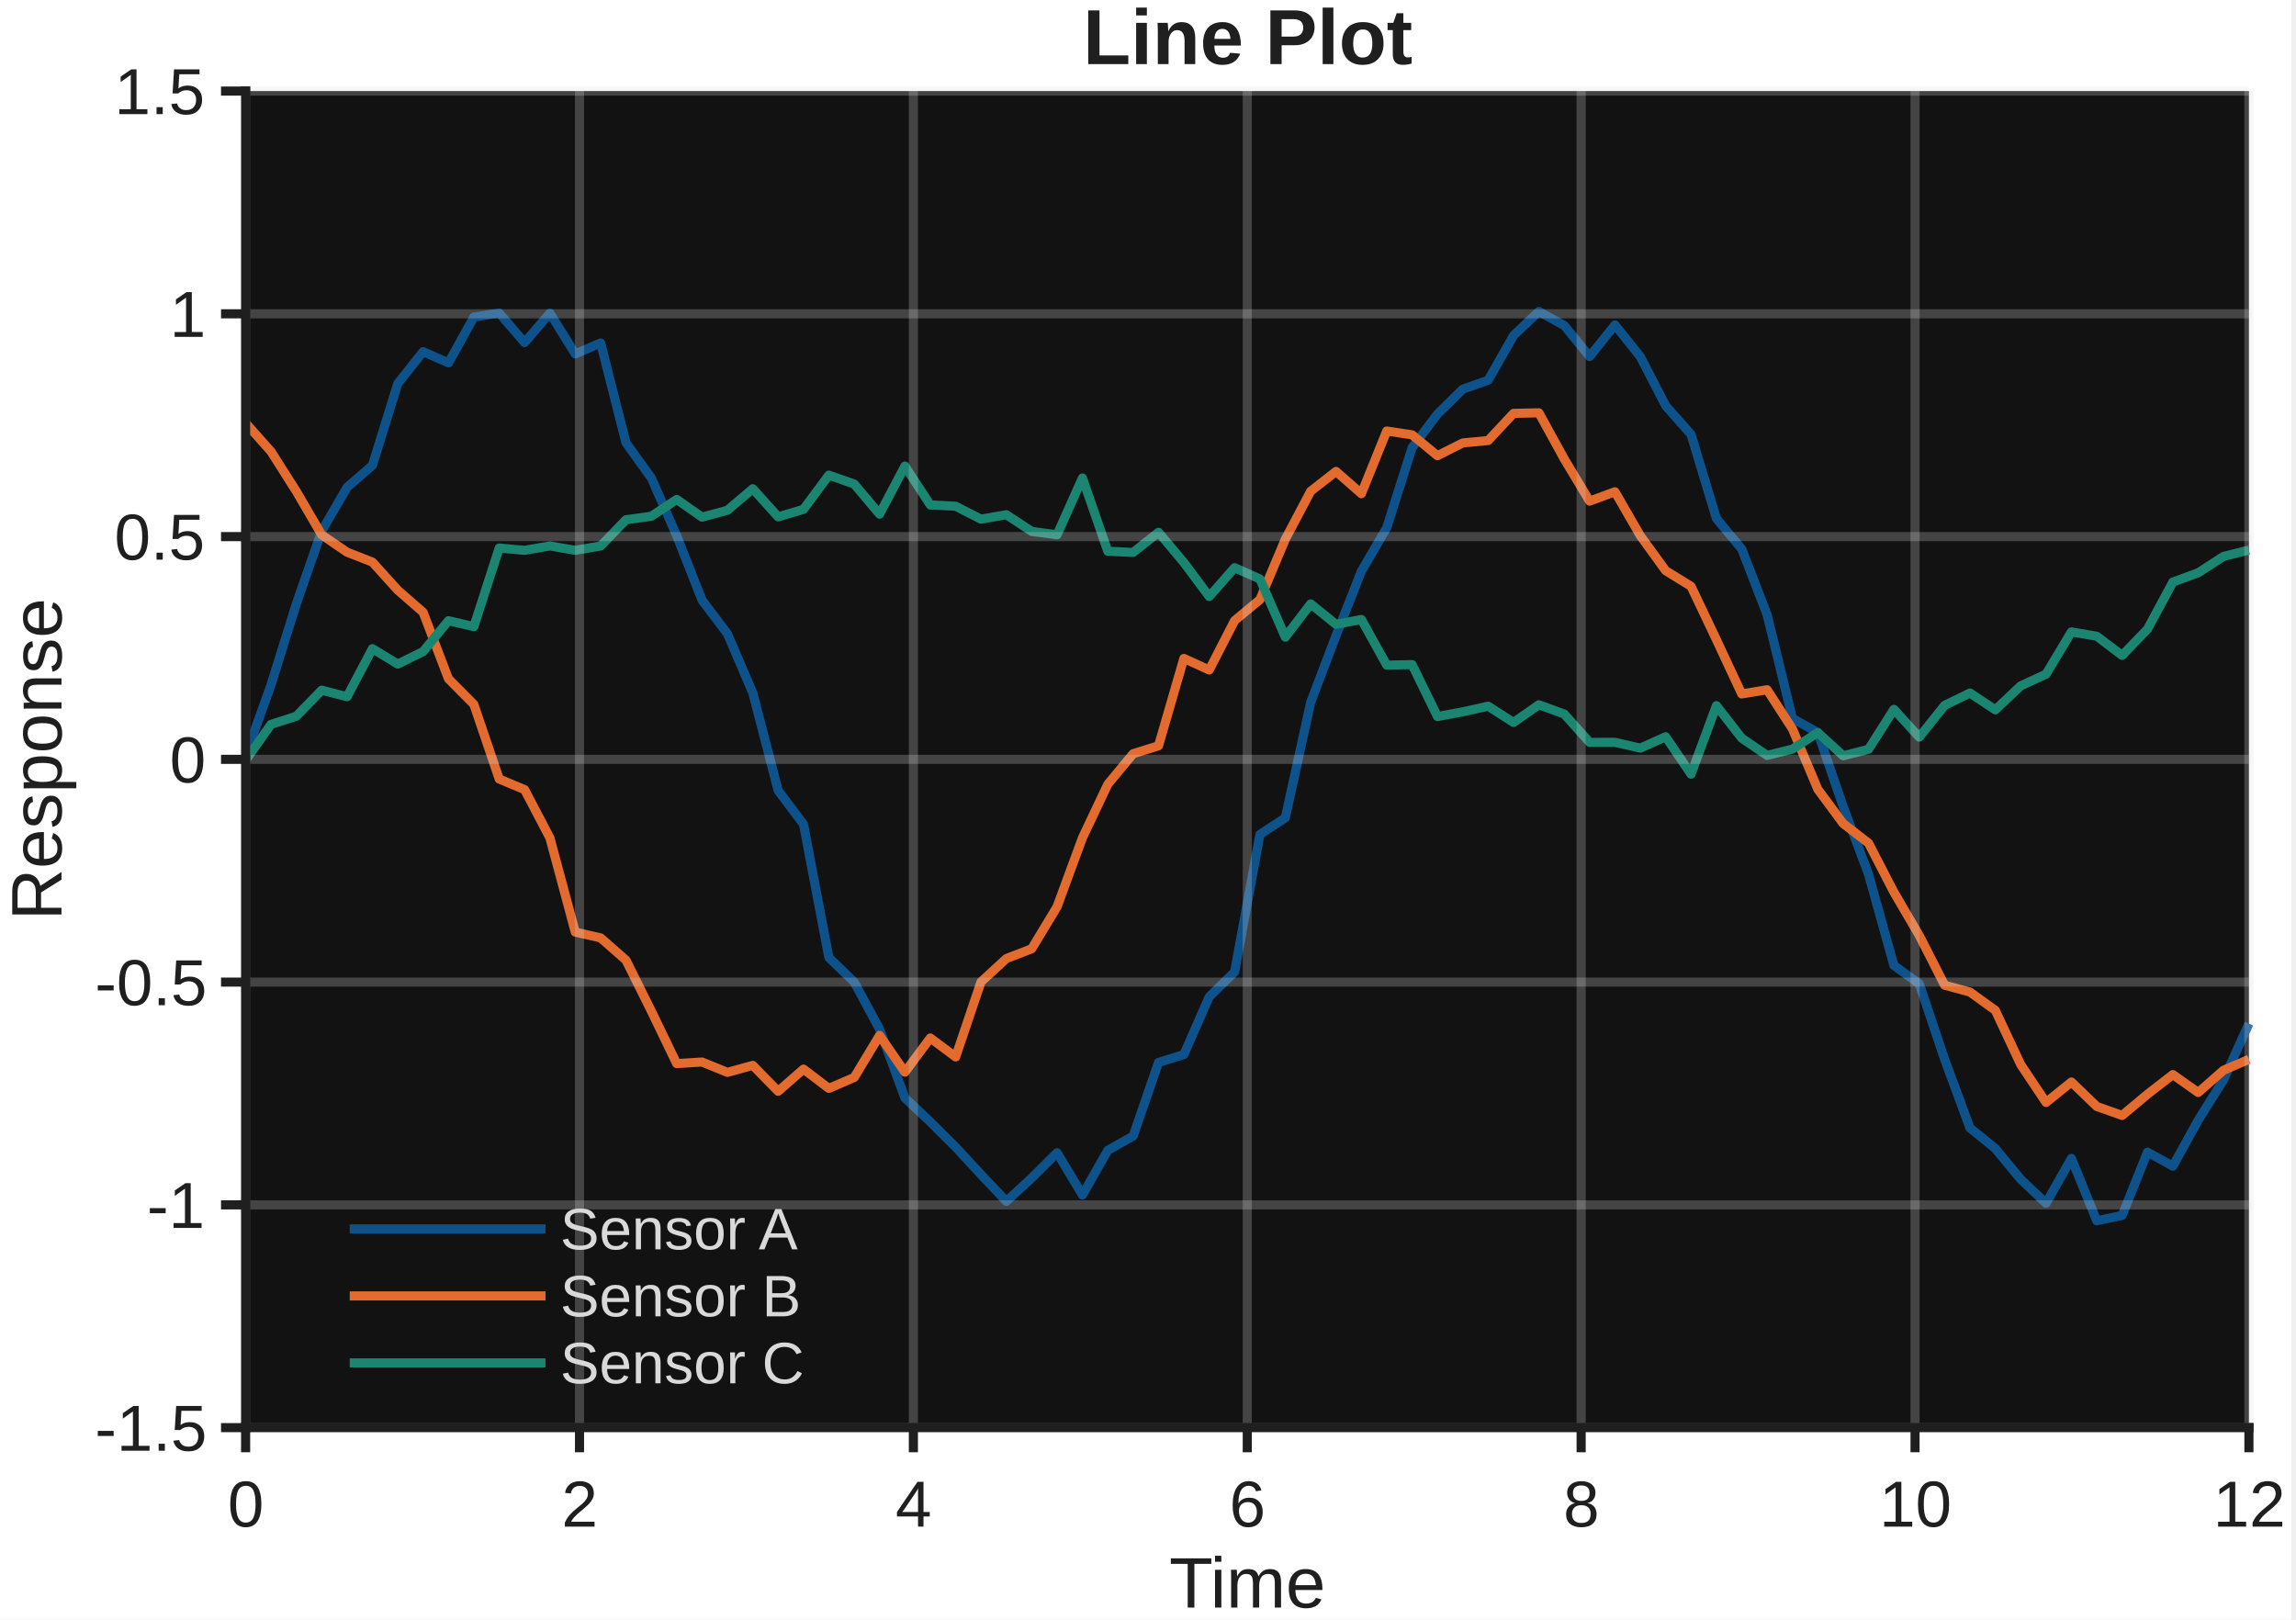
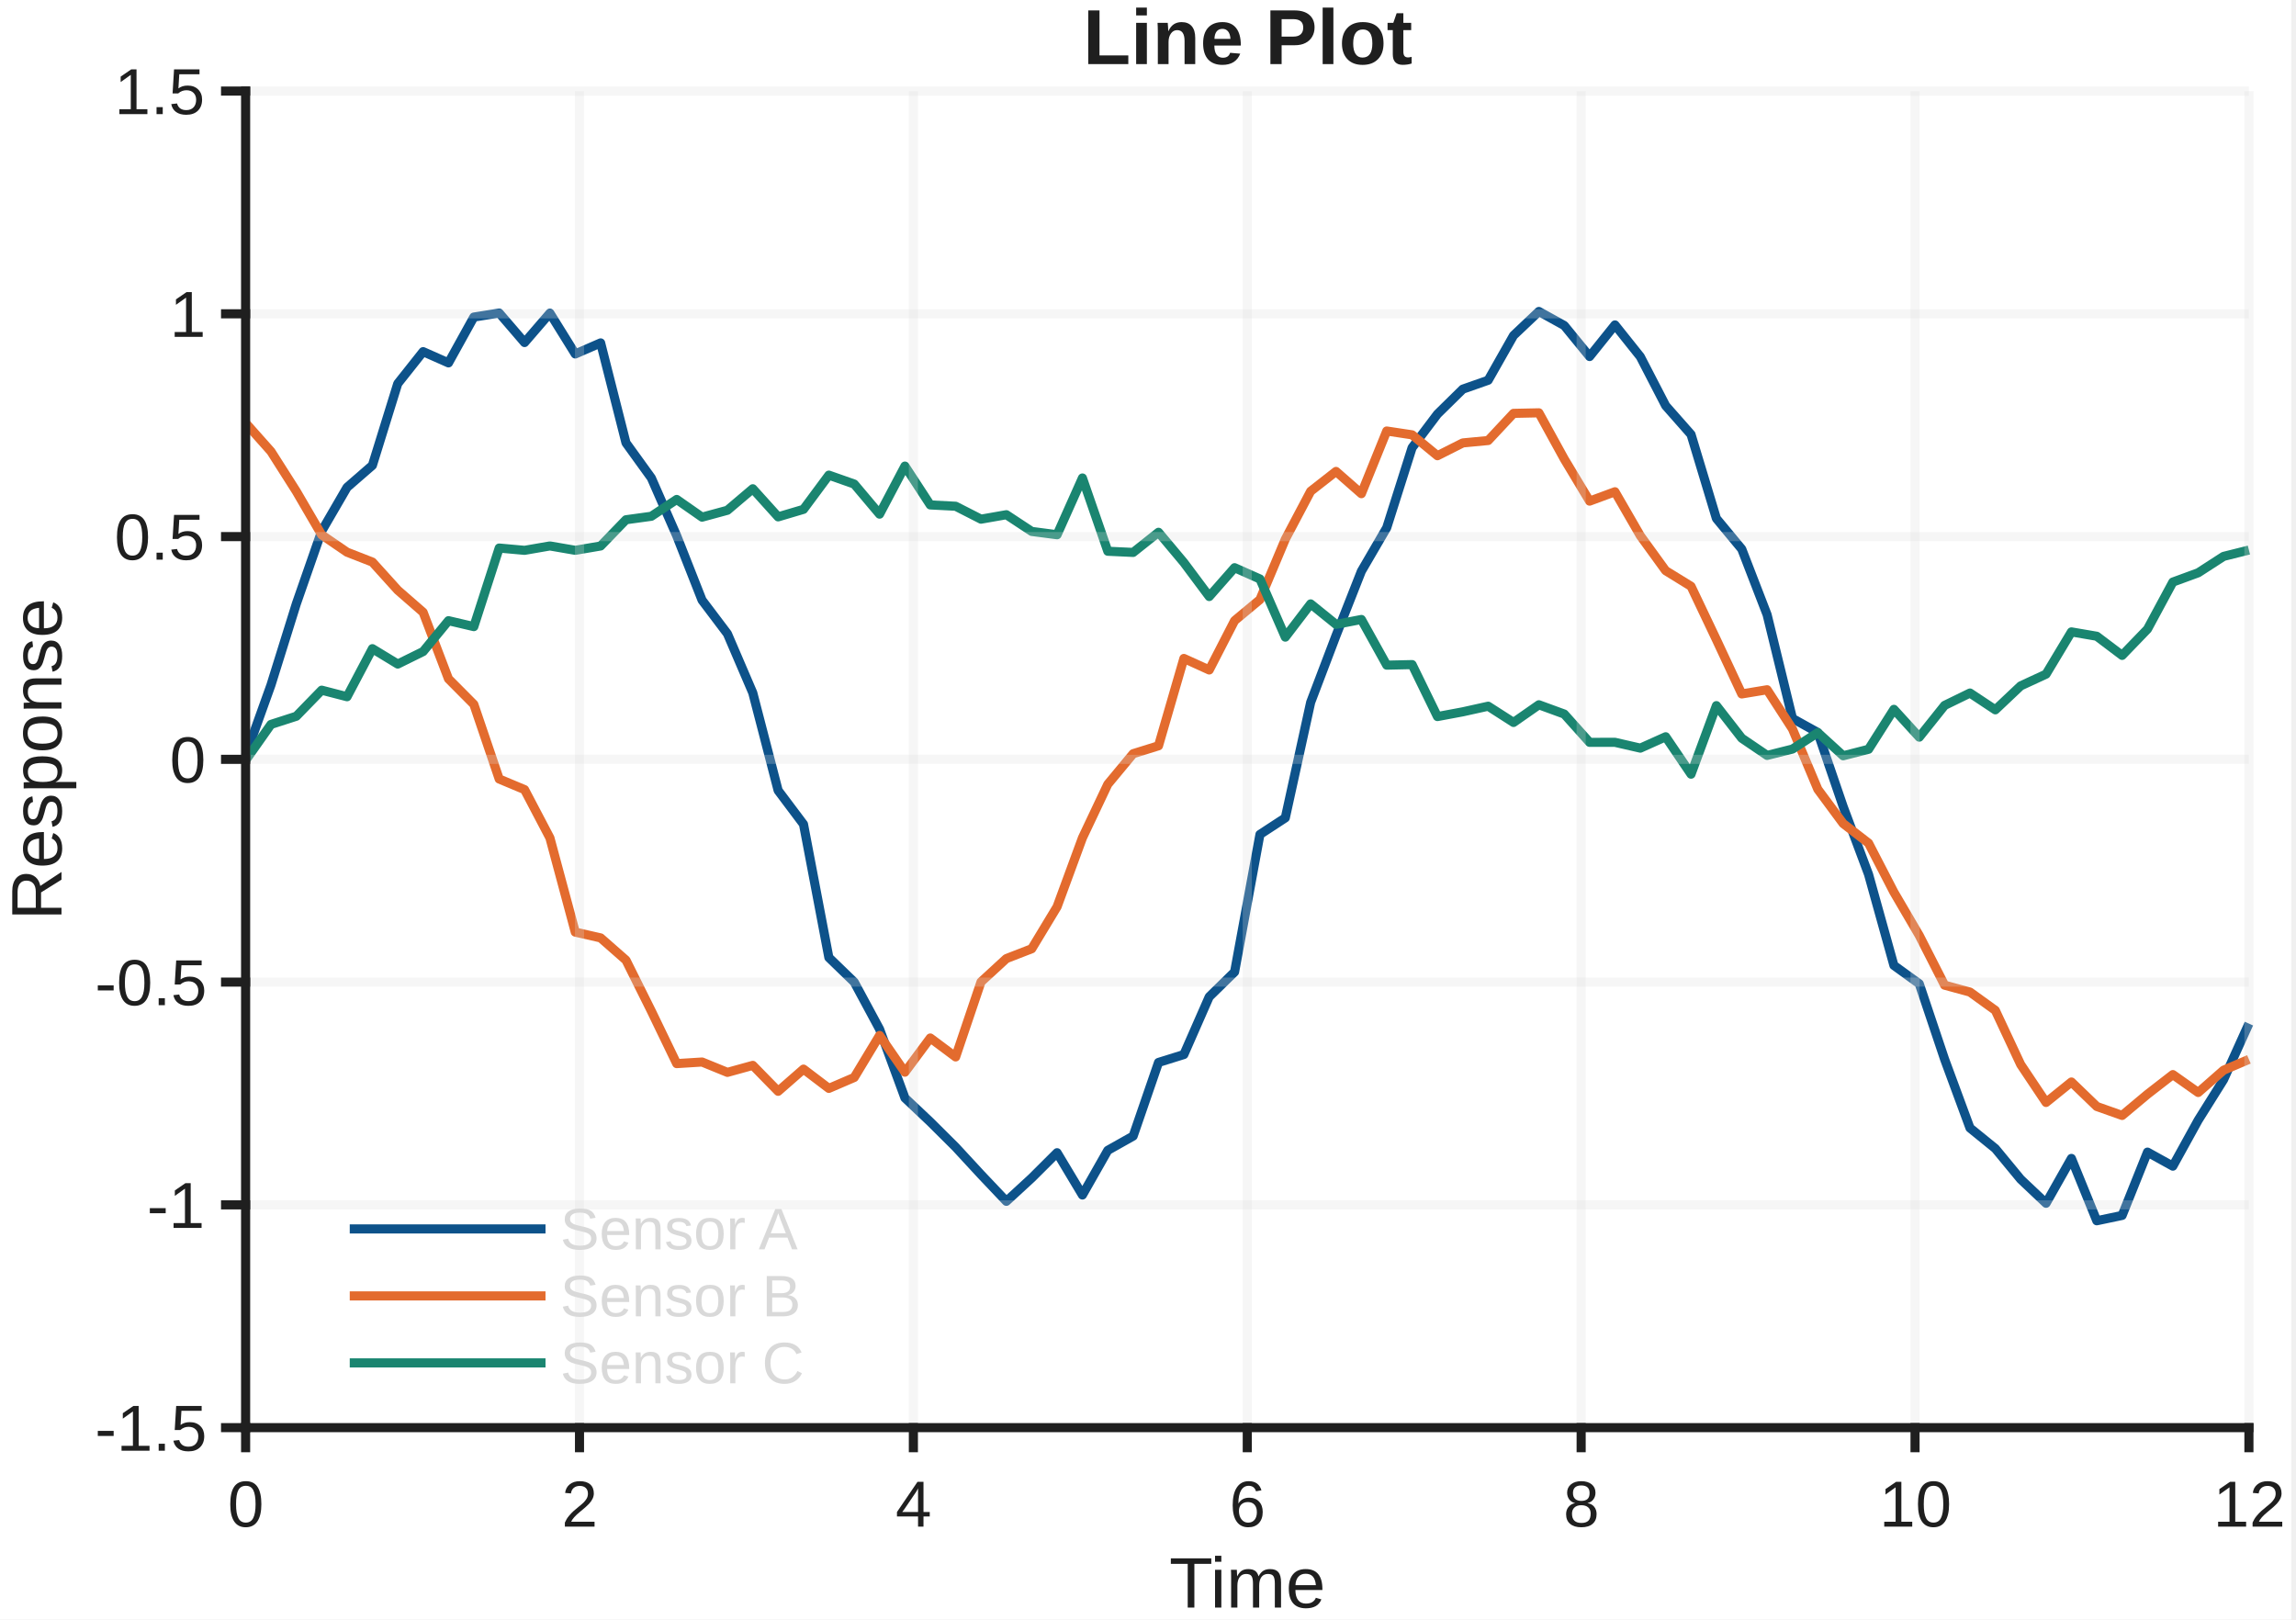
<svg xmlns="http://www.w3.org/2000/svg" width="124.531mm" height="87.842mm" viewBox="0 0 353 249" version="1.2" baseProfile="tiny">
  <defs>
</defs>
  <g fill="none" stroke="black" stroke-width="1" fill-rule="evenodd" stroke-linecap="square" stroke-linejoin="bevel">
    <g fill="#ffffff" fill-opacity="1" stroke="none" transform="matrix(0.5,0,0,0.5,-13.7382,-5)" font-family=".AppleSystemUIFont" font-size="13" font-weight="400" font-style="normal">
      <path vector-effect="none" fill-rule="evenodd" d="M26,9 L732,9 L732,508 L26,508 L26,9" />
    </g>
-     <g fill="#121212" fill-opacity="1" stroke="none" transform="matrix(5e-05,0,0,5e-05,-13.7382,-5)" font-family=".AppleSystemUIFont" font-size="13" font-weight="400" font-style="normal">
+     <g fill="#ffffff" fill-opacity="1" stroke="none" transform="matrix(5e-05,0,0,5e-05,-13.7382,-5)" font-family=".AppleSystemUIFont" font-size="13" font-weight="400" font-style="normal">
      <path vector-effect="none" fill-rule="evenodd" d="M1.03e+06,380000 L1.03e+06,4.49e+06 L7.19e+06,4.49e+06 L7.19e+06,380000 L1.03e+06,380000" />
    </g>
    <g fill="#1f1f1f" fill-opacity="1" stroke="#1f1f1f" stroke-opacity="1" stroke-width="1" stroke-linecap="square" stroke-linejoin="bevel" transform="matrix(0.5,0,0,0.5,166.512,10)" font-family="Arial" font-size="24" font-weight="700" font-style="normal">
      <text fill="#1f1f1f" fill-opacity="1" stroke="none" xml:space="preserve" x="0" y="-0.281" font-family="Arial" font-size="24" font-weight="700" font-style="normal">Line Plot</text>
    </g>
    <g fill="none" stroke="#0d528a" stroke-opacity="1" stroke-width="2.8" stroke-linecap="butt" stroke-linejoin="round" transform="matrix(0.5,0,0,0.5,-13.7382,-5)" font-family="Arial" font-size="24" font-weight="700" font-style="normal">
      <polyline fill="none" vector-effect="none" points="103,242.368 110.797,220.649 118.595,195.669 126.392,173.301 134.19,159.868 141.987,153.095 149.785,127.956 157.582,118.133 165.38,121.588 173.177,107.498 180.975,106.258 188.772,115.33 196.57,106.293 204.367,118.844 212.165,115.444 219.962,146.177 227.759,156.971 235.557,174.756 243.354,194.551 251.152,204.875 258.949,223.047 266.747,253.076 274.544,263.451 282.342,304.437 290.139,311.99 297.937,326.454 305.734,347.616 313.532,354.979 321.329,362.734 329.127,371.18 336.924,379.408 344.722,372.231 352.519,364.463 360.316,377.466 368.114,363.733 375.911,359.346 383.709,336.704 391.506,334.272 399.304,316.513 407.101,308.878 414.899,266.588 422.696,261.493 430.494,225.969 438.291,205.45 446.089,185.649 453.886,172.269 461.684,147.67 469.481,137.333 477.278,129.665 485.076,126.923 492.873,113.169 500.671,105.78 508.468,110.092 516.266,119.636 524.063,109.914 531.861,119.682 539.658,134.754 547.456,143.6 555.253,169.434 563.051,178.843 570.848,199.024 578.646,230.923 586.443,235.256 594.24,258.046 602.038,278.863 609.835,306.864 617.633,312.511 625.43,335.735 633.228,356.856 641.025,363.181 648.823,372.634 656.62,380.005 664.418,366.216 672.215,385.385 680.013,383.745 687.81,364.281 695.608,368.595 703.405,354.454 711.203,342.005 719,324.767 " />
    </g>
    <g fill="none" stroke="#e36b2e" stroke-opacity="1" stroke-width="2.8" stroke-linecap="butt" stroke-linejoin="round" transform="matrix(0.5,0,0,0.5,-13.7382,-5)" font-family="Arial" font-size="24" font-weight="700" font-style="normal">
      <polyline fill="none" vector-effect="none" points="103,140.057 110.797,148.824 118.595,161.093 126.392,174.469 134.19,179.801 141.987,182.844 149.785,191.476 157.582,198.271 165.38,218.739 173.177,226.59 180.975,249.545 188.772,252.805 196.57,267.655 204.367,296.627 212.165,298.408 219.962,305.25 227.759,320.909 235.557,337.062 243.354,336.574 251.152,339.757 258.949,337.604 266.747,345.576 274.544,338.757 282.342,344.68 290.139,341.326 297.937,328.396 305.734,339.697 313.532,329.186 321.329,335.006 329.127,311.94 336.924,304.765 344.722,301.742 352.519,288.833 360.316,267.64 368.114,251.168 375.911,241.762 383.709,239.331 391.506,212.474 399.304,216.016 407.101,200.857 414.899,194.369 422.696,175.822 430.494,161.064 438.291,154.964 446.089,161.806 453.886,142.536 461.684,143.712 469.481,150.134 477.278,146.2 485.076,145.458 492.873,137.109 500.671,136.942 508.468,151.13 516.266,164.096 524.063,161.216 531.861,174.733 539.658,185.485 547.456,190.289 555.253,206.692 563.051,223.387 570.848,222.099 578.646,234.161 586.443,252.71 594.24,263.246 602.038,269.265 609.835,284.345 617.633,297.66 625.43,312.943 633.228,315.063 641.025,320.692 648.823,337.343 656.62,349.007 664.418,342.717 672.215,350.241 680.013,353.002 687.81,346.482 695.608,340.439 703.405,345.942 711.203,339.093 719,335.762 " />
    </g>
    <g fill="none" stroke="#1a8570" stroke-opacity="1" stroke-width="2.8" stroke-linecap="butt" stroke-linejoin="round" transform="matrix(0.5,0,0,0.5,-13.7382,-5)" font-family="Arial" font-size="24" font-weight="700" font-style="normal">
      <polyline fill="none" vector-effect="none" points="103,243.824 110.797,232.762 118.595,230.245 126.392,222.229 134.19,224.243 141.987,209.465 149.785,214.199 157.582,210.352 165.38,200.86 173.177,202.686 180.975,178.524 188.772,179.229 196.57,177.878 204.367,179.223 212.165,177.89 219.962,169.823 227.759,168.754 235.557,163.583 243.354,169.025 251.152,166.91 258.949,160.292 266.747,168.934 274.544,166.621 282.342,156.103 290.139,158.844 297.937,168.1 305.734,153.322 313.532,165.268 321.329,165.67 329.127,169.645 336.924,168.274 344.722,173.414 352.519,174.433 360.316,156.981 368.114,179.51 375.911,179.871 383.709,173.681 391.506,182.987 399.304,193.434 407.101,184.568 414.899,188.039 422.696,205.915 430.494,195.7 438.291,201.997 446.089,200.489 453.886,214.533 461.684,214.364 469.481,230.343 477.278,228.885 485.076,227.157 492.873,232.157 500.671,226.718 508.468,229.57 516.266,238.275 524.063,238.264 531.861,240.053 539.658,236.554 547.456,248.062 555.253,226.981 563.051,236.997 570.848,242.289 578.646,240.338 586.443,235.281 594.24,242.4 602.038,240.404 609.835,228.124 617.633,236.677 625.43,226.912 633.228,223.107 641.025,228.274 648.823,220.904 656.62,217.301 664.418,204.31 672.215,205.645 680.013,211.533 687.81,203.452 695.608,188.988 703.405,186.129 711.203,181.091 719,179.14 " />
    </g>
    <g fill="#dbdbdb" fill-opacity="0.251" stroke="#dbdbdb" stroke-opacity="0.251" stroke-width="2.8" stroke-linecap="butt" stroke-linejoin="round" transform="matrix(0.5,0,0,0.5,-13.7382,-5)" font-family="Arial" font-size="24" font-weight="700" font-style="normal">
      <polyline fill="none" vector-effect="none" points="103,38 103,449 " />
      <polyline fill="none" vector-effect="none" points="205.667,38 205.667,449 " />
      <polyline fill="none" vector-effect="none" points="308.333,38 308.333,449 " />
      <polyline fill="none" vector-effect="none" points="411,38 411,449 " />
      <polyline fill="none" vector-effect="none" points="513.667,38 513.667,449 " />
      <polyline fill="none" vector-effect="none" points="616.333,38 616.333,449 " />
      <polyline fill="none" vector-effect="none" points="719,38 719,449 " />
      <polyline fill="none" vector-effect="none" points="103,449 719,449 " />
      <polyline fill="none" vector-effect="none" points="103,380.5 719,380.5 " />
      <polyline fill="none" vector-effect="none" points="103,312 719,312 " />
      <polyline fill="none" vector-effect="none" points="103,243.5 719,243.5 " />
      <polyline fill="none" vector-effect="none" points="103,175 719,175 " />
      <polyline fill="none" vector-effect="none" points="103,106.5 719,106.5 " />
      <polyline fill="none" vector-effect="none" points="103,38 719,38 " />
    </g>
    <g fill="#1f1f1f" fill-opacity="1" stroke="#1f1f1f" stroke-opacity="1" stroke-width="1" stroke-linecap="square" stroke-linejoin="bevel" transform="matrix(0.5,0,0,0.5,179.762,247.216)" font-family="Arial" font-size="22" font-weight="400" font-style="normal">
      <text fill="#1f1f1f" fill-opacity="1" stroke="none" xml:space="preserve" x="0" y="-0.094" font-family="Arial" font-size="22" font-weight="400" font-style="normal">Time</text>
    </g>
    <g fill="#1f1f1f" fill-opacity="1" stroke="#1f1f1f" stroke-opacity="1" stroke-width="2.8" stroke-linecap="square" stroke-linejoin="round" transform="matrix(0.5,0,0,0.5,-13.7382,-5)" font-family="Arial" font-size="22" font-weight="400" font-style="normal">
      <polyline fill="none" vector-effect="none" points="103,449 719,449 " />
      <polyline fill="none" vector-effect="none" points="103,455.16 103,449 " />
      <polyline fill="none" vector-effect="none" points="205.667,455.16 205.667,449 " />
      <polyline fill="none" vector-effect="none" points="308.333,455.16 308.333,449 " />
      <polyline fill="none" vector-effect="none" points="411,455.16 411,449 " />
      <polyline fill="none" vector-effect="none" points="513.667,455.16 513.667,449 " />
      <polyline fill="none" vector-effect="none" points="616.333,455.16 616.333,449 " />
      <polyline fill="none" vector-effect="none" points="719,455.16 719,449 " />
    </g>
    <g fill="#1f1f1f" fill-opacity="1" stroke="#1f1f1f" stroke-opacity="1" stroke-width="1" stroke-linecap="square" stroke-linejoin="bevel" transform="matrix(0.5,0,0,0.5,35.0118,234.671)" font-family="Arial" font-size="20" font-weight="400" font-style="normal">
      <text fill="#1f1f1f" fill-opacity="1" stroke="none" xml:space="preserve" x="0" y="0.094" font-family="Arial" font-size="20" font-weight="400" font-style="normal">0</text>
    </g>
    <g fill="#1f1f1f" fill-opacity="1" stroke="#1f1f1f" stroke-opacity="1" stroke-width="1" stroke-linecap="square" stroke-linejoin="bevel" transform="matrix(0.5,0,0,0.5,86.3452,234.671)" font-family="Arial" font-size="20" font-weight="400" font-style="normal">
      <text fill="#1f1f1f" fill-opacity="1" stroke="none" xml:space="preserve" x="0" y="0.094" font-family="Arial" font-size="20" font-weight="400" font-style="normal">2</text>
    </g>
    <g fill="#1f1f1f" fill-opacity="1" stroke="#1f1f1f" stroke-opacity="1" stroke-width="1" stroke-linecap="square" stroke-linejoin="bevel" transform="matrix(0.5,0,0,0.5,137.678,234.671)" font-family="Arial" font-size="20" font-weight="400" font-style="normal">
      <text fill="#1f1f1f" fill-opacity="1" stroke="none" xml:space="preserve" x="0" y="0.094" font-family="Arial" font-size="20" font-weight="400" font-style="normal">4</text>
    </g>
    <g fill="#1f1f1f" fill-opacity="1" stroke="#1f1f1f" stroke-opacity="1" stroke-width="1" stroke-linecap="square" stroke-linejoin="bevel" transform="matrix(0.5,0,0,0.5,189.012,234.671)" font-family="Arial" font-size="20" font-weight="400" font-style="normal">
      <text fill="#1f1f1f" fill-opacity="1" stroke="none" xml:space="preserve" x="0" y="0.094" font-family="Arial" font-size="20" font-weight="400" font-style="normal">6</text>
    </g>
    <g fill="#1f1f1f" fill-opacity="1" stroke="#1f1f1f" stroke-opacity="1" stroke-width="1" stroke-linecap="square" stroke-linejoin="bevel" transform="matrix(0.5,0,0,0.5,240.345,234.671)" font-family="Arial" font-size="20" font-weight="400" font-style="normal">
      <text fill="#1f1f1f" fill-opacity="1" stroke="none" xml:space="preserve" x="0" y="0.094" font-family="Arial" font-size="20" font-weight="400" font-style="normal">8</text>
    </g>
    <g fill="#1f1f1f" fill-opacity="1" stroke="#1f1f1f" stroke-opacity="1" stroke-width="1" stroke-linecap="square" stroke-linejoin="bevel" transform="matrix(0.5,0,0,0.5,288.928,234.671)" font-family="Arial" font-size="20" font-weight="400" font-style="normal">
      <text fill="#1f1f1f" fill-opacity="1" stroke="none" xml:space="preserve" x="0" y="0.094" font-family="Arial" font-size="20" font-weight="400" font-style="normal">10</text>
    </g>
    <g fill="#1f1f1f" fill-opacity="1" stroke="#1f1f1f" stroke-opacity="1" stroke-width="1" stroke-linecap="square" stroke-linejoin="bevel" transform="matrix(0.5,0,0,0.5,340.262,234.671)" font-family="Arial" font-size="20" font-weight="400" font-style="normal">
      <text fill="#1f1f1f" fill-opacity="1" stroke="none" xml:space="preserve" x="0" y="0.094" font-family="Arial" font-size="20" font-weight="400" font-style="normal">12</text>
    </g>
    <g fill="#1f1f1f" fill-opacity="1" stroke="#1f1f1f" stroke-opacity="1" stroke-width="1" stroke-linecap="square" stroke-linejoin="bevel" transform="matrix(0,-0.5,0.5,0,9.5,141.5)" font-family="Arial" font-size="22" font-weight="400" font-style="normal">
      <text fill="#1f1f1f" fill-opacity="1" stroke="none" xml:space="preserve" x="0" y="-0.094" font-family="Arial" font-size="22" font-weight="400" font-style="normal">Response</text>
    </g>
    <g fill="#1f1f1f" fill-opacity="1" stroke="#1f1f1f" stroke-opacity="1" stroke-width="2.8" stroke-linecap="square" stroke-linejoin="round" transform="matrix(0.5,0,0,0.5,-13.7382,-5)" font-family="Arial" font-size="22" font-weight="400" font-style="normal">
      <polyline fill="none" vector-effect="none" points="103,449 103,38 " />
      <polyline fill="none" vector-effect="none" points="96.84,449 103,449 " />
      <polyline fill="none" vector-effect="none" points="96.84,380.5 103,380.5 " />
      <polyline fill="none" vector-effect="none" points="96.84,312 103,312 " />
      <polyline fill="none" vector-effect="none" points="96.84,243.5 103,243.5 " />
      <polyline fill="none" vector-effect="none" points="96.84,175 103,175 " />
      <polyline fill="none" vector-effect="none" points="96.84,106.5 103,106.5 " />
      <polyline fill="none" vector-effect="none" points="96.84,38 103,38 " />
    </g>
    <g fill="#1f1f1f" fill-opacity="1" stroke="#1f1f1f" stroke-opacity="1" stroke-width="1" stroke-linecap="square" stroke-linejoin="bevel" transform="matrix(0.5,0,0,0.5,14.5909,223)" font-family="Arial" font-size="20" font-weight="400" font-style="normal">
      <text fill="#1f1f1f" fill-opacity="1" stroke="none" xml:space="preserve" x="0" y="0.094" font-family="Arial" font-size="20" font-weight="400" font-style="normal">-1.5</text>
    </g>
    <g fill="#1f1f1f" fill-opacity="1" stroke="#1f1f1f" stroke-opacity="1" stroke-width="1" stroke-linecap="square" stroke-linejoin="bevel" transform="matrix(0.5,0,0,0.5,22.5909,188.75)" font-family="Arial" font-size="20" font-weight="400" font-style="normal">
      <text fill="#1f1f1f" fill-opacity="1" stroke="none" xml:space="preserve" x="0" y="0.094" font-family="Arial" font-size="20" font-weight="400" font-style="normal">-1</text>
    </g>
    <g fill="#1f1f1f" fill-opacity="1" stroke="#1f1f1f" stroke-opacity="1" stroke-width="1" stroke-linecap="square" stroke-linejoin="bevel" transform="matrix(0.5,0,0,0.5,14.5909,154.5)" font-family="Arial" font-size="20" font-weight="400" font-style="normal">
      <text fill="#1f1f1f" fill-opacity="1" stroke="none" xml:space="preserve" x="0" y="0.094" font-family="Arial" font-size="20" font-weight="400" font-style="normal">-0.5</text>
    </g>
    <g fill="#1f1f1f" fill-opacity="1" stroke="#1f1f1f" stroke-opacity="1" stroke-width="1" stroke-linecap="square" stroke-linejoin="bevel" transform="matrix(0.5,0,0,0.5,26.0909,120.25)" font-family="Arial" font-size="20" font-weight="400" font-style="normal">
      <text fill="#1f1f1f" fill-opacity="1" stroke="none" xml:space="preserve" x="0" y="0.094" font-family="Arial" font-size="20" font-weight="400" font-style="normal">0</text>
    </g>
    <g fill="#1f1f1f" fill-opacity="1" stroke="#1f1f1f" stroke-opacity="1" stroke-width="1" stroke-linecap="square" stroke-linejoin="bevel" transform="matrix(0.5,0,0,0.5,17.5909,86)" font-family="Arial" font-size="20" font-weight="400" font-style="normal">
      <text fill="#1f1f1f" fill-opacity="1" stroke="none" xml:space="preserve" x="0" y="0.094" font-family="Arial" font-size="20" font-weight="400" font-style="normal">0.5</text>
    </g>
    <g fill="#1f1f1f" fill-opacity="1" stroke="#1f1f1f" stroke-opacity="1" stroke-width="1" stroke-linecap="square" stroke-linejoin="bevel" transform="matrix(0.5,0,0,0.5,26.0909,51.75)" font-family="Arial" font-size="20" font-weight="400" font-style="normal">
      <text fill="#1f1f1f" fill-opacity="1" stroke="none" xml:space="preserve" x="0" y="0.094" font-family="Arial" font-size="20" font-weight="400" font-style="normal">1</text>
    </g>
    <g fill="#1f1f1f" fill-opacity="1" stroke="#1f1f1f" stroke-opacity="1" stroke-width="1" stroke-linecap="square" stroke-linejoin="bevel" transform="matrix(0.5,0,0,0.5,17.5909,17.5)" font-family="Arial" font-size="20" font-weight="400" font-style="normal">
      <text fill="#1f1f1f" fill-opacity="1" stroke="none" xml:space="preserve" x="0" y="0.094" font-family="Arial" font-size="20" font-weight="400" font-style="normal">1.5</text>
    </g>
    <g fill="#0d528a" fill-opacity="1" stroke="#0d528a" stroke-opacity="1" stroke-width="2.8" stroke-linecap="butt" stroke-linejoin="round" transform="matrix(0.5,0,0,0.5,-13.7382,-5)" font-family="Arial" font-size="20" font-weight="400" font-style="normal">
      <polyline fill="none" vector-effect="none" points="135.02,387.904 195.216,387.904 " />
    </g>
    <g fill="#e36b2e" fill-opacity="1" stroke="#e36b2e" stroke-opacity="1" stroke-width="2.8" stroke-linecap="butt" stroke-linejoin="round" transform="matrix(0.5,0,0,0.5,-13.7382,-5)" font-family="Arial" font-size="20" font-weight="400" font-style="normal">
      <polyline fill="none" vector-effect="none" points="135.02,408.5 195.216,408.5 " />
    </g>
    <g fill="#1a8570" fill-opacity="1" stroke="#1a8570" stroke-opacity="1" stroke-width="2.8" stroke-linecap="butt" stroke-linejoin="round" transform="matrix(0.5,0,0,0.5,-13.7382,-5)" font-family="Arial" font-size="20" font-weight="400" font-style="normal">
      <polyline fill="none" vector-effect="none" points="135.02,429.096 195.216,429.096 " />
    </g>
    <g fill="#d9d9d9" fill-opacity="1" stroke="#d9d9d9" stroke-opacity="1" stroke-width="1" stroke-linecap="square" stroke-linejoin="bevel" transform="matrix(0.5,0,0,0.5,86.1274,191.952)" font-family="Arial" font-size="18" font-weight="400" font-style="normal">
      <text fill="#d9d9d9" fill-opacity="1" stroke="none" xml:space="preserve" x="0" y="0.281" font-family="Arial" font-size="18" font-weight="400" font-style="normal">Sensor A</text>
    </g>
    <g fill="#d9d9d9" fill-opacity="1" stroke="#d9d9d9" stroke-opacity="1" stroke-width="1" stroke-linecap="square" stroke-linejoin="bevel" transform="matrix(0.5,0,0,0.5,86.1274,202.25)" font-family="Arial" font-size="18" font-weight="400" font-style="normal">
      <text fill="#d9d9d9" fill-opacity="1" stroke="none" xml:space="preserve" x="0" y="0.281" font-family="Arial" font-size="18" font-weight="400" font-style="normal">Sensor B</text>
    </g>
    <g fill="#d9d9d9" fill-opacity="1" stroke="#d9d9d9" stroke-opacity="1" stroke-width="1" stroke-linecap="square" stroke-linejoin="bevel" transform="matrix(0.5,0,0,0.5,86.1274,212.548)" font-family="Arial" font-size="18" font-weight="400" font-style="normal">
      <text fill="#d9d9d9" fill-opacity="1" stroke="none" xml:space="preserve" x="0" y="0.281" font-family="Arial" font-size="18" font-weight="400" font-style="normal">Sensor C</text>
    </g>
  </g>
</svg>
